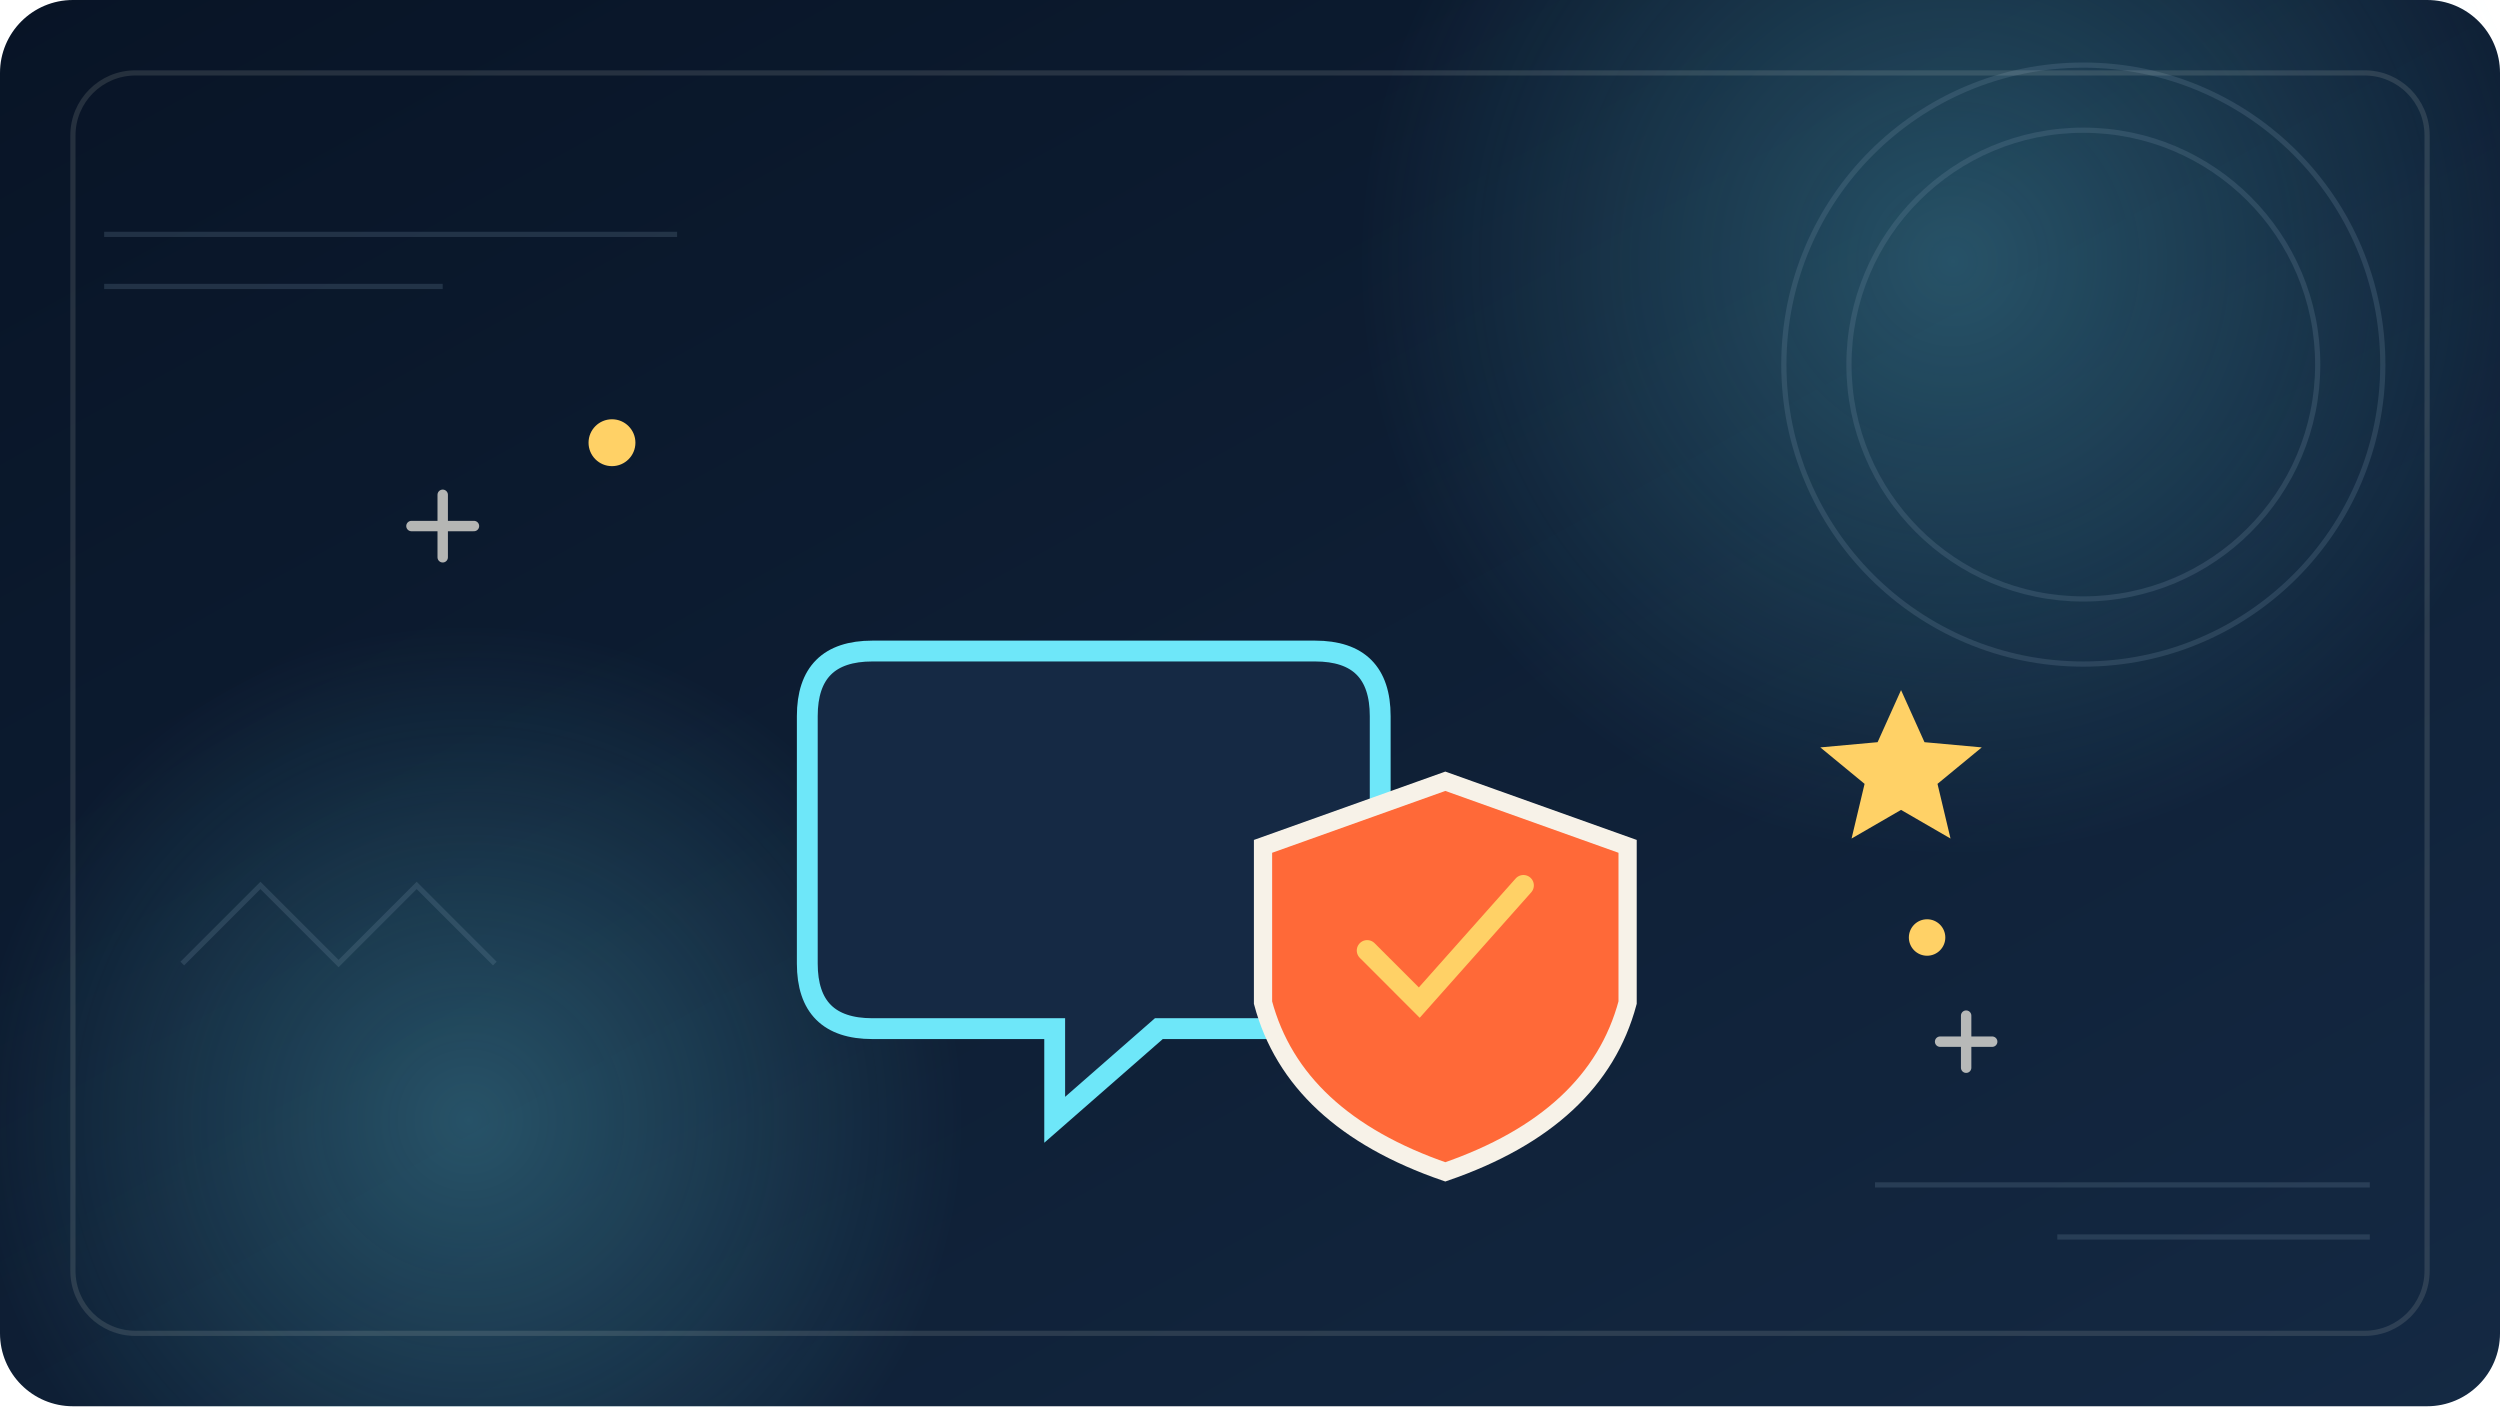
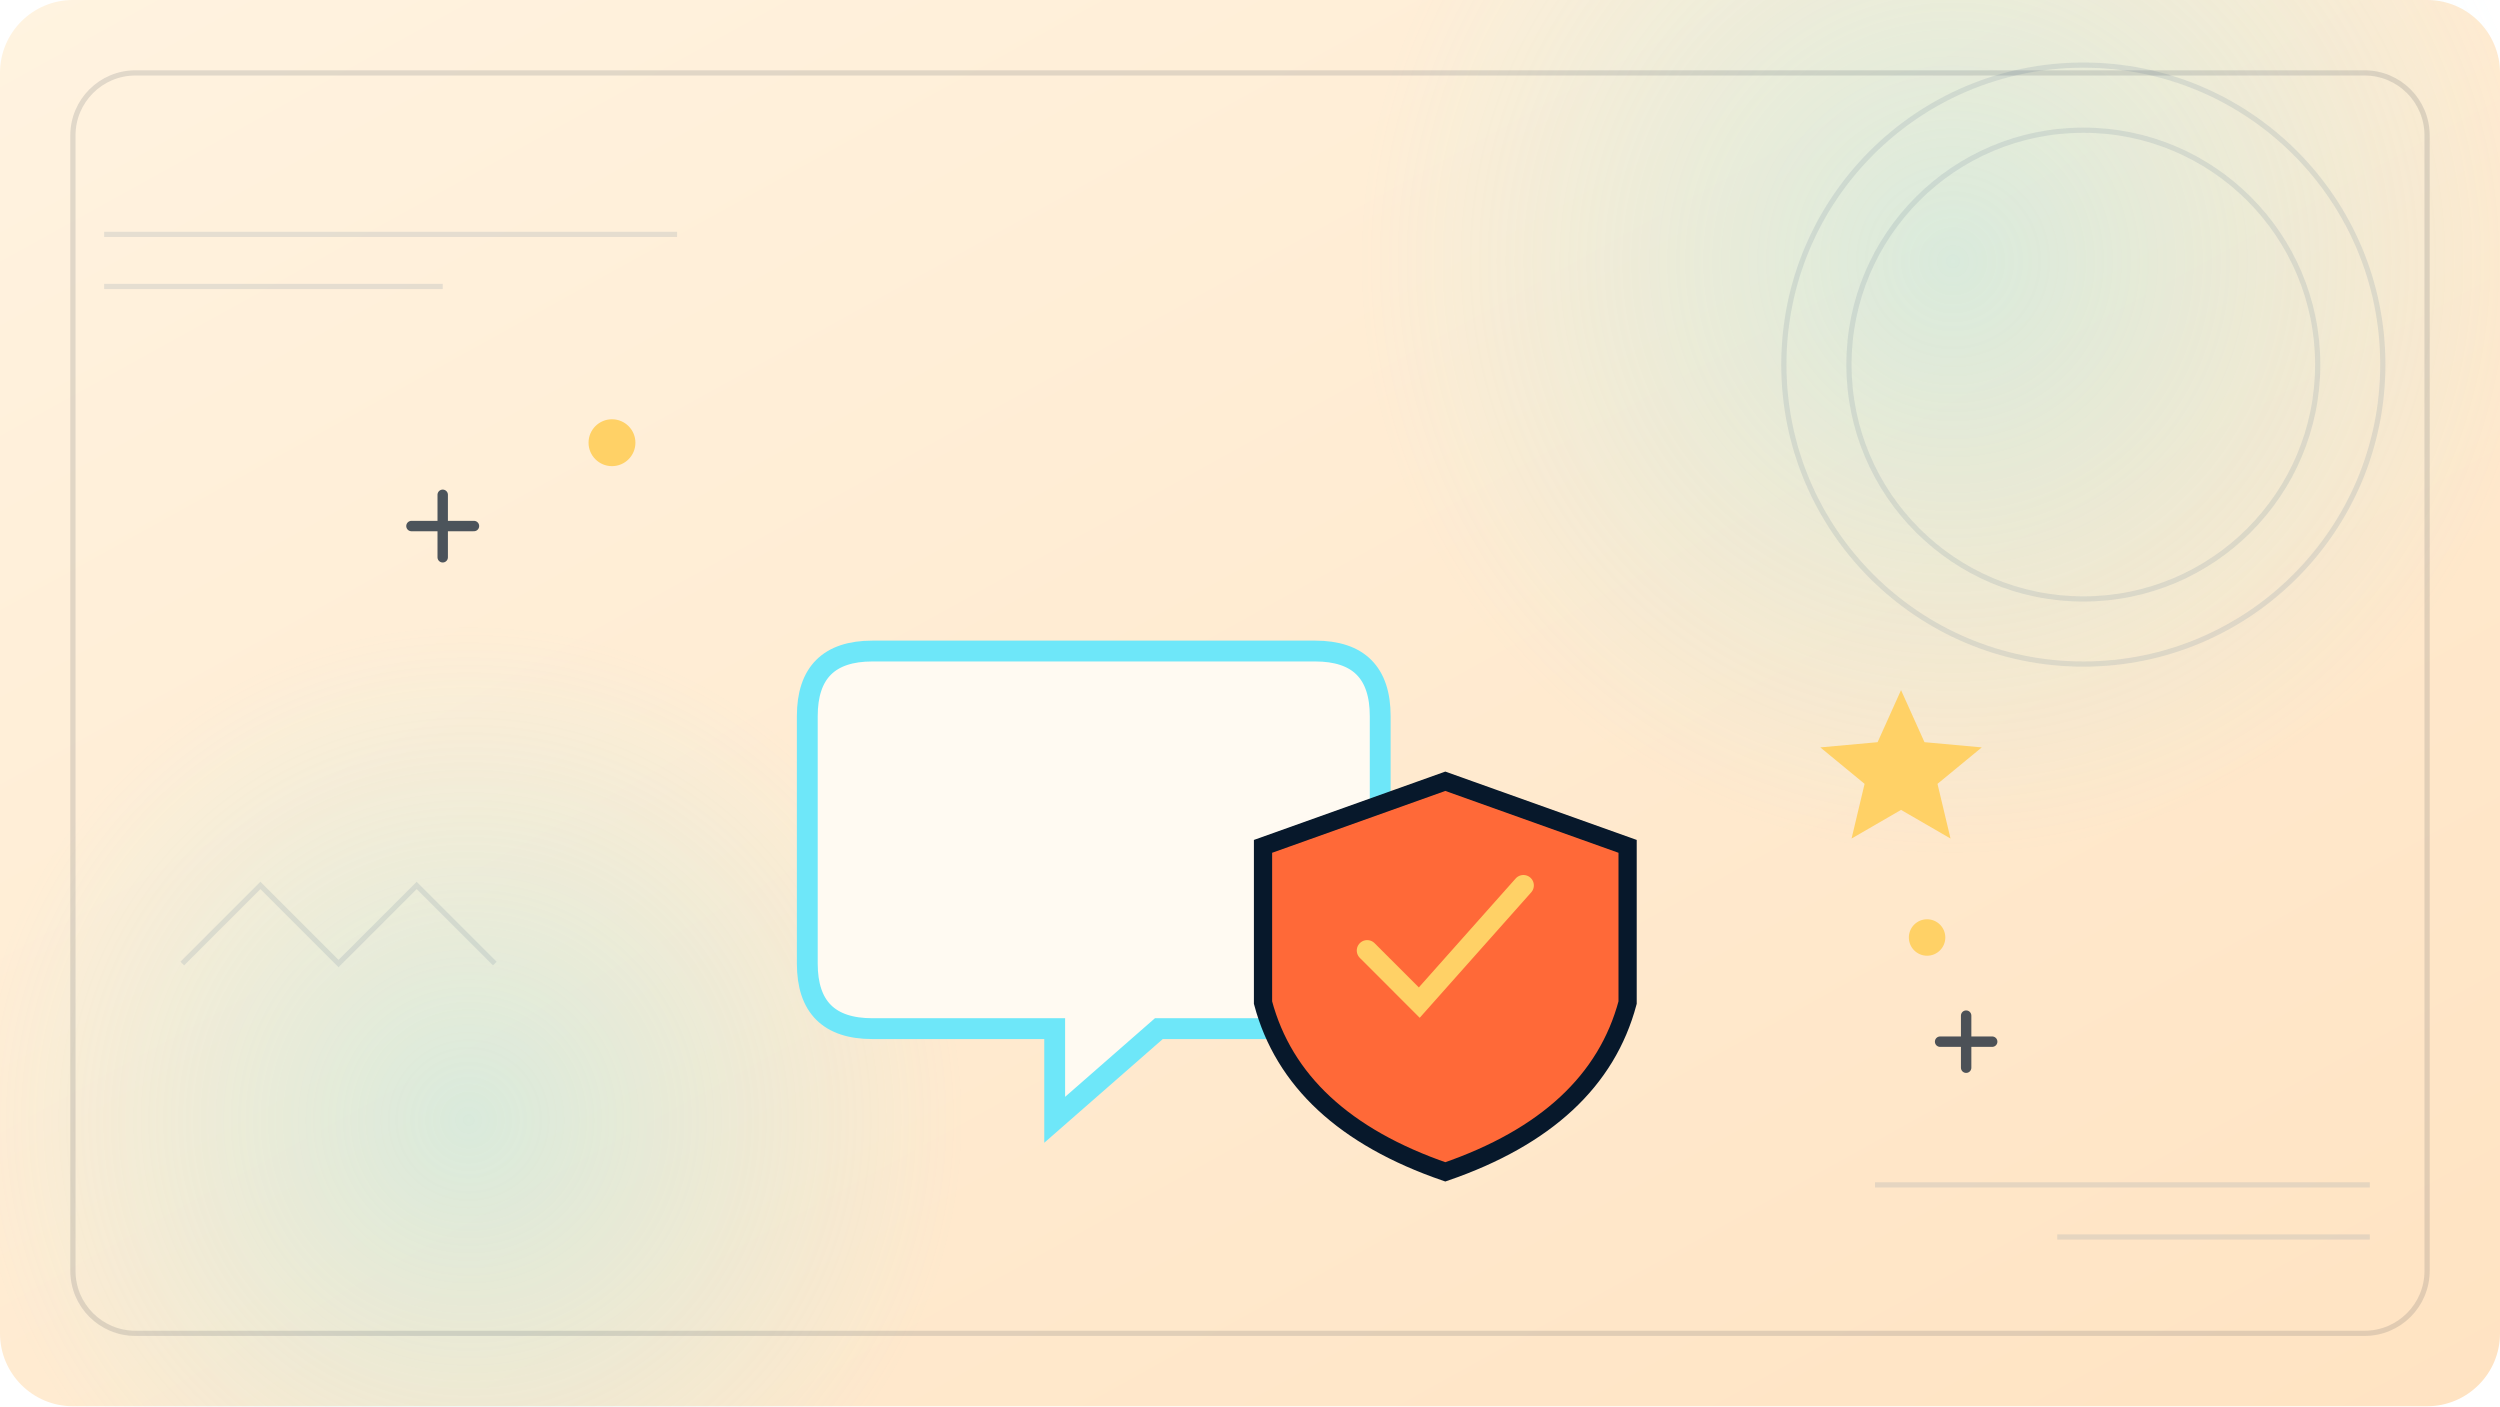
<svg xmlns="http://www.w3.org/2000/svg" width="1200" height="675" viewBox="0 0 960 540" role="img" aria-labelledby="title desc">
  <defs>
    <linearGradient id="bg" x1="0" y1="0" x2="1" y2="1">
-       <stop offset="0" stop-color="#081426" />
-       <stop offset="1" stop-color="#142943" />
+       <stop offset="0" stop-color="#fff3e0" />
+       <stop offset="1" stop-color="#ffe3c2" />
    </linearGradient>
    <radialGradient id="glow">
      <stop offset="0" stop-color="#6ee7f9" stop-opacity=".26" />
      <stop offset="1" stop-color="#6ee7f9" stop-opacity="0" />
    </radialGradient>
  </defs>
  <rect width="960" height="540" rx="28" fill="url(#bg)" />
  <circle cx="750" cy="100" r="230" fill="url(#glow)" />
  <circle cx="180" cy="430" r="190" fill="url(#glow)" />
-   <g fill="none" stroke="#7891ac" stroke-opacity=".22" stroke-width="2">
+   <g fill="none" stroke="#8a9bac" stroke-opacity=".22" stroke-width="2">
    <path d="M40 90h220M40 110h130M720 455h190M790 475h120" />
    <circle cx="800" cy="140" r="90" />
    <circle cx="800" cy="140" r="115" />
    <path d="M70 370l30-30 30 30 30-30 30 30" />
  </g>
  <g transform="translate(0 0)">
-     <path d="M310 275q0-25 25-25h170q25 0 25 25v95q0 25-25 25h-60l-40 35v-35h-70q-25 0-25-25z" fill="#152944" stroke="#6ee7f9" stroke-width="8" />
-     <path d="M555 300l70 25v60q-12 45-70 65-58-20-70-65v-60z" fill="#ff6938" stroke="#f7f2e8" stroke-width="7" />
+     <path d="M310 275q0-25 25-25h170q25 0 25 25v95q0 25-25 25h-60l-40 35v-35h-70q-25 0-25-25z" fill="#fffaf2" stroke="#6ee7f9" stroke-width="8" />
+     <path d="M555 300l70 25v60q-12 45-70 65-58-20-70-65v-60z" fill="#ff6938" stroke="#07182b" stroke-width="7" />
    <path d="M525 365l20 20 40-45" fill="none" stroke="#ffd166" stroke-width="8" stroke-linecap="round" />
  </g>
  <g fill="#ffd166">
    <path d="M730 265l9 20 22 2-17 14 5 21-19-11-19 11 5-21-17-14 22-2z" />
    <circle cx="740" cy="360" r="7" />
    <circle cx="235" cy="170" r="9" />
  </g>
-   <g stroke="#f7f2e8" stroke-width="4" stroke-linecap="round" opacity=".72">
+   <g stroke="#07182b" stroke-width="4" stroke-linecap="round" opacity=".72">
    <path d="M170 190v24m-12-12h24" />
    <path d="M755 390v20m-10-10h20" />
  </g>
-   <rect x="28" y="28" width="904" height="484" rx="24" fill="none" stroke="#f7f2e8" stroke-opacity=".12" stroke-width="2" />
+   <rect x="28" y="28" width="904" height="484" rx="24" fill="none" stroke="#07182b" stroke-opacity=".12" stroke-width="2" />
</svg>
